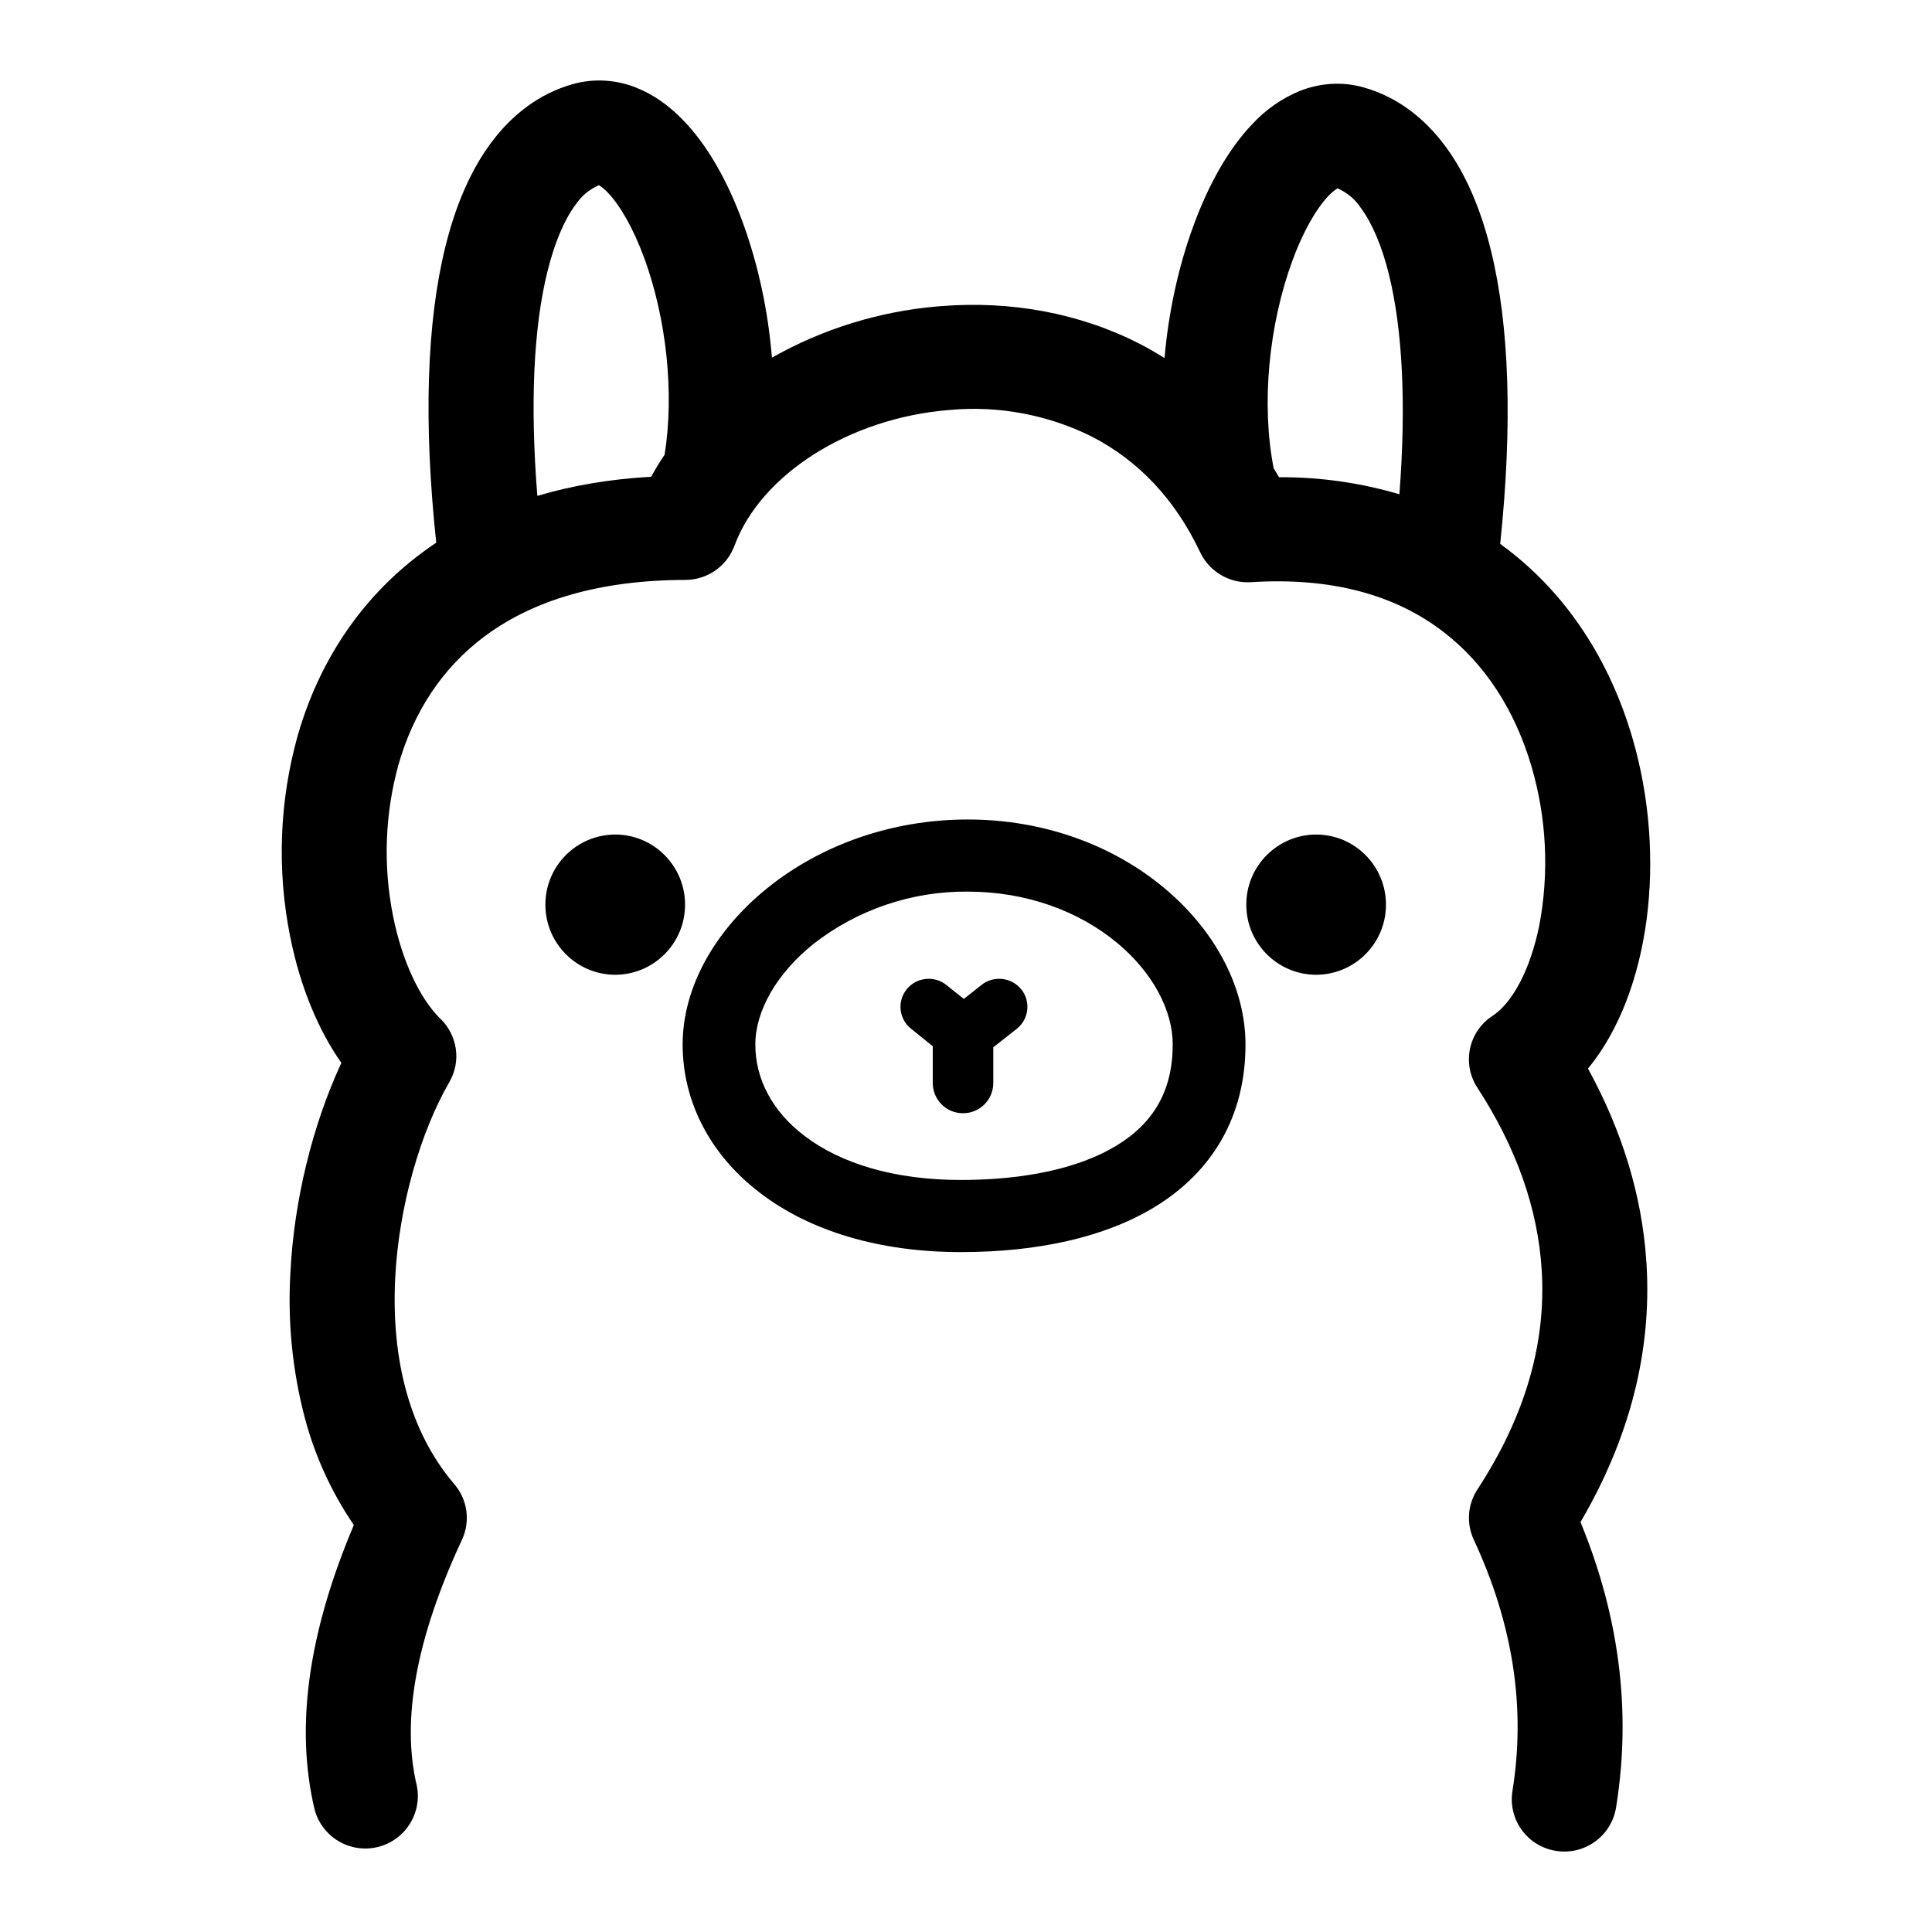
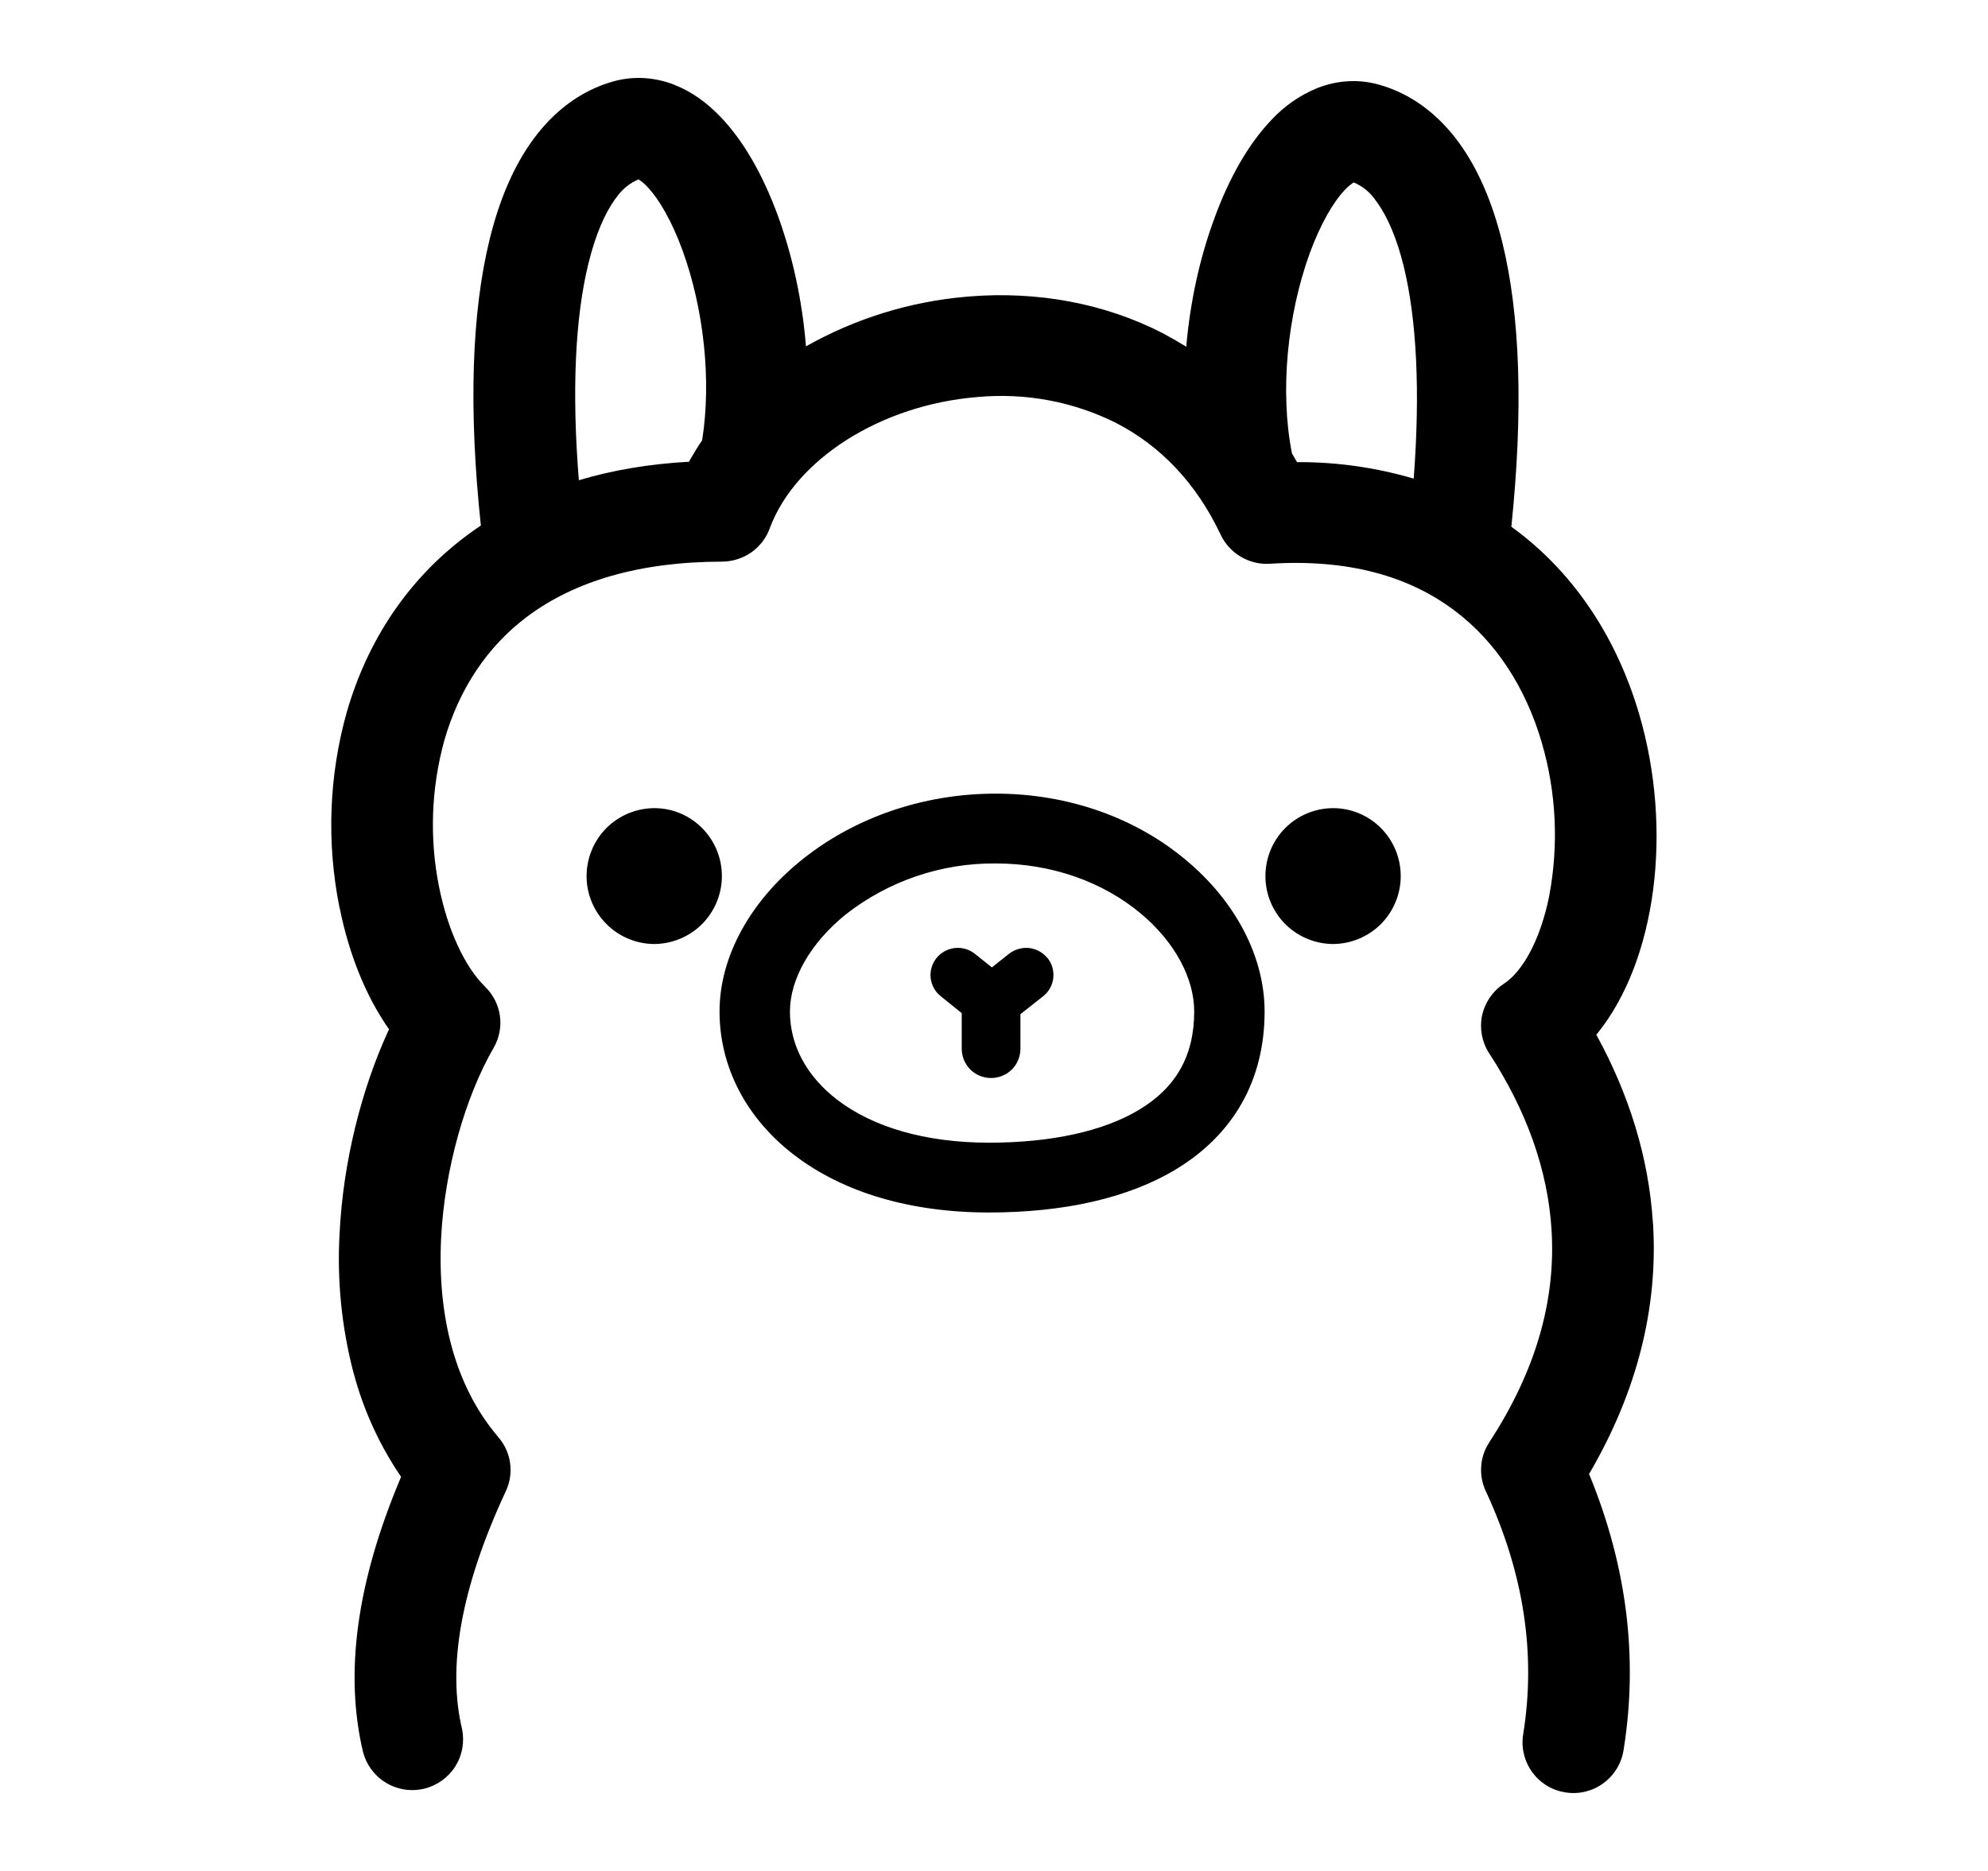
- <svg xmlns="http://www.w3.org/2000/svg" fill="currentColor" fill-rule="evenodd" height="1em" style="flex:none;line-height:1" viewBox="0 0 24 24" width="1em">
-   <path d="M7.905 1.09c.216.085.411.225.588.41.295.306.544.744.734 1.263.191.522.315 1.1.362 1.68a5.054 5.054 0 012.049-.636l.051-.004c.87-.07 1.73.087 2.48.474.101.053.2.11.297.17.05-.569.172-1.134.36-1.644.19-.52.439-.957.733-1.264a1.67 1.67 0 01.589-.41c.257-.1.53-.118.796-.042.401.114.745.368 1.016.737.248.337.434.769.561 1.287.23.934.27 2.163.115 3.645l.053.04.026.019c.757.576 1.284 1.397 1.563 2.35.435 1.487.216 3.155-.534 4.088l-.018.021.002.003c.417.762.67 1.567.724 2.4l.002.03c.064 1.065-.2 2.137-.814 3.19l-.007.01.01.024c.472 1.157.62 2.322.438 3.486l-.006.039a.651.651 0 01-.747.536.648.648 0 01-.54-.742c.167-1.033.01-2.069-.48-3.123a.643.643 0 01.04-.617l.004-.006c.604-.924.854-1.83.8-2.72-.046-.779-.325-1.544-.8-2.273a.644.644 0 01.18-.886l.009-.006c.243-.159.467-.565.58-1.12a4.229 4.229 0 00-.095-1.974c-.205-.7-.58-1.284-1.105-1.683-.595-.454-1.383-.673-2.38-.61a.653.653 0 01-.632-.371c-.314-.665-.772-1.141-1.343-1.436a3.288 3.288 0 00-1.772-.332c-1.245.099-2.343.801-2.67 1.686a.652.652 0 01-.61.425c-1.067.002-1.893.252-2.497.703-.522.39-.878.935-1.066 1.588a4.07 4.07 0 00-.068 1.886c.112.558.331 1.02.582 1.269l.008.007c.212.207.257.53.109.785-.36.622-.629 1.549-.673 2.44-.05 1.018.186 1.902.719 2.536l.016.019a.643.643 0 01.095.69c-.576 1.236-.753 2.252-.562 3.052a.652.652 0 01-1.269.298c-.243-1.018-.078-2.184.473-3.498l.014-.035-.008-.012a4.339 4.339 0 01-.598-1.309l-.005-.019a5.764 5.764 0 01-.177-1.785c.044-.91.278-1.842.622-2.59l.012-.026-.002-.002c-.293-.418-.51-.953-.63-1.545l-.005-.024a5.352 5.352 0 01.093-2.49c.262-.915.777-1.701 1.536-2.269.06-.045.123-.09.186-.132-.159-1.493-.119-2.73.112-3.67.127-.518.314-.95.562-1.287.27-.368.614-.622 1.015-.737.266-.076.54-.059.797.042zm4.116 9.09c.936 0 1.8.313 2.446.855.63.527 1.005 1.235 1.005 1.94 0 .888-.406 1.58-1.133 2.022-.62.375-1.451.557-2.403.557-1.009 0-1.871-.259-2.493-.734-.617-.47-.963-1.13-.963-1.845 0-.707.398-1.417 1.056-1.946.668-.537 1.55-.849 2.485-.849zm0 .896a3.07 3.07 0 00-1.916.65c-.461.37-.722.835-.722 1.25 0 .428.21.829.61 1.134.455.347 1.124.548 1.943.548.799 0 1.473-.147 1.932-.426.463-.28.7-.686.7-1.257 0-.423-.246-.89-.683-1.256-.484-.405-1.14-.643-1.864-.643zm.662 1.21l.004.004c.12.151.095.37-.056.49l-.292.23v.446a.375.375 0 01-.376.373.375.375 0 01-.376-.373v-.46l-.271-.218a.347.347 0 01-.052-.49.353.353 0 01.494-.051l.215.172.22-.174a.353.353 0 01.49.051zm-5.04-1.919c.478 0 .867.39.867.871a.87.87 0 01-.868.871.87.87 0 01-.867-.87.87.87 0 01.867-.872zm8.706 0c.48 0 .868.39.868.871a.87.87 0 01-.868.871.87.87 0 01-.867-.87.87.87 0 01.867-.872zM7.44 2.3l-.003.002a.659.659 0 00-.285.238l-.005.006c-.138.189-.258.467-.348.832-.17.692-.216 1.631-.124 2.782.43-.128.899-.208 1.404-.237l.01-.001.019-.034c.046-.082.095-.161.148-.239.123-.771.022-1.692-.253-2.444-.134-.364-.297-.65-.453-.813a.628.628 0 00-.107-.09L7.44 2.3zm9.174.04l-.002.001a.628.628 0 00-.107.09c-.156.163-.32.45-.453.814-.29.794-.387 1.776-.23 2.572l.058.097.008.014h.03a5.184 5.184 0 011.466.212c.086-1.124.038-2.043-.128-2.722-.09-.365-.21-.643-.349-.832l-.004-.006a.659.659 0 00-.285-.239h-.004z" />
+ <svg xmlns="http://www.w3.org/2000/svg" width="17" height="16" viewBox="0 0 17 16" fill="none">
+   <path fill-rule="evenodd" clip-rule="evenodd" d="M5.77 0.727C5.914 0.783 6.044 0.877 6.162 1C6.358 1.204 6.524 1.496 6.651 1.842C6.778 2.19 6.861 2.575 6.892 2.962C7.312 2.725 7.778 2.58 8.258 2.538L8.292 2.535C8.872 2.489 9.446 2.593 9.946 2.851C10.013 2.887 10.079 2.925 10.144 2.965C10.177 2.585 10.258 2.209 10.384 1.869C10.51 1.522 10.676 1.231 10.872 1.026C10.982 0.907 11.116 0.814 11.265 0.753C11.436 0.686 11.618 0.674 11.796 0.725C12.063 0.801 12.292 0.97 12.473 1.216C12.638 1.441 12.762 1.729 12.847 2.074C13 2.697 13.027 3.516 12.924 4.504L12.959 4.531L12.976 4.543C13.481 4.927 13.832 5.475 14.018 6.11C14.308 7.101 14.162 8.213 13.662 8.835L13.65 8.849L13.652 8.851C13.93 9.359 14.098 9.896 14.134 10.451L14.136 10.471C14.178 11.181 14.002 11.896 13.593 12.598L13.588 12.605L13.595 12.621C13.91 13.392 14.008 14.169 13.887 14.945L13.883 14.971C13.864 15.084 13.801 15.185 13.708 15.252C13.615 15.319 13.498 15.347 13.385 15.328C13.329 15.319 13.275 15.3 13.227 15.27C13.178 15.24 13.136 15.201 13.102 15.155C13.069 15.109 13.045 15.057 13.032 15.002C13.018 14.947 13.016 14.889 13.025 14.833C13.136 14.145 13.032 13.454 12.705 12.751C12.675 12.686 12.661 12.614 12.666 12.542C12.67 12.47 12.693 12.401 12.732 12.34L12.734 12.336C13.137 11.72 13.304 11.116 13.268 10.523C13.237 10.003 13.051 9.493 12.734 9.007C12.673 8.913 12.651 8.798 12.673 8.687C12.696 8.577 12.761 8.48 12.854 8.417L12.86 8.413C13.022 8.307 13.172 8.036 13.247 7.666C13.33 7.228 13.309 6.777 13.184 6.35C13.047 5.883 12.797 5.494 12.447 5.228C12.05 4.925 11.525 4.779 10.86 4.821C10.774 4.827 10.687 4.806 10.612 4.762C10.537 4.718 10.476 4.653 10.439 4.574C10.23 4.131 9.924 3.813 9.544 3.617C9.178 3.434 8.769 3.358 8.362 3.395C7.532 3.461 6.8 3.929 6.582 4.519C6.552 4.602 6.496 4.674 6.423 4.725C6.351 4.775 6.264 4.802 6.176 4.803C5.464 4.804 4.914 4.971 4.511 5.271C4.163 5.531 3.926 5.895 3.8 6.33C3.687 6.74 3.671 7.17 3.755 7.587C3.83 7.959 3.976 8.267 4.143 8.433L4.148 8.438C4.29 8.576 4.32 8.791 4.221 8.961C3.981 9.376 3.802 9.994 3.772 10.588C3.739 11.267 3.896 11.856 4.252 12.279L4.262 12.291C4.316 12.354 4.351 12.43 4.362 12.512C4.373 12.594 4.361 12.677 4.326 12.751C3.942 13.575 3.824 14.253 3.951 14.786C3.974 14.897 3.953 15.012 3.892 15.108C3.831 15.203 3.735 15.271 3.625 15.297C3.515 15.323 3.399 15.305 3.301 15.246C3.204 15.188 3.134 15.094 3.105 14.985C2.943 14.306 3.053 13.529 3.42 12.653L3.43 12.629L3.424 12.621C3.244 12.355 3.109 12.06 3.026 11.749L3.022 11.736C2.921 11.348 2.881 10.946 2.904 10.546C2.934 9.939 3.09 9.318 3.319 8.819L3.327 8.802L3.326 8.801C3.13 8.522 2.986 8.165 2.906 7.771L2.902 7.755C2.792 7.204 2.813 6.635 2.964 6.095C3.139 5.485 3.482 4.961 3.988 4.582C4.028 4.552 4.07 4.522 4.112 4.494C4.006 3.499 4.033 2.674 4.187 2.047C4.272 1.702 4.396 1.414 4.562 1.189C4.742 0.944 4.971 0.775 5.238 0.698C5.416 0.647 5.598 0.659 5.77 0.726V0.727ZM8.514 6.787C9.138 6.787 9.714 6.995 10.144 7.357C10.564 7.708 10.814 8.18 10.814 8.65C10.814 9.242 10.544 9.703 10.059 9.998C9.646 10.248 9.092 10.369 8.457 10.369C7.784 10.369 7.21 10.197 6.795 9.88C6.384 9.567 6.153 9.127 6.153 8.65C6.153 8.179 6.418 7.705 6.857 7.353C7.302 6.995 7.89 6.787 8.514 6.787ZM8.514 7.384C8.051 7.38 7.601 7.533 7.236 7.817C6.929 8.064 6.755 8.374 6.755 8.651C6.755 8.936 6.895 9.203 7.162 9.407C7.465 9.638 7.911 9.772 8.457 9.772C8.99 9.772 9.439 9.674 9.745 9.488C10.054 9.301 10.212 9.031 10.212 8.65C10.212 8.368 10.048 8.057 9.756 7.813C9.434 7.543 8.996 7.384 8.514 7.384ZM8.955 8.191L8.958 8.193C9.038 8.294 9.021 8.44 8.92 8.52L8.726 8.673V8.971C8.725 9.037 8.699 9.1 8.652 9.147C8.605 9.193 8.541 9.219 8.475 9.219C8.409 9.219 8.345 9.193 8.298 9.147C8.251 9.1 8.225 9.037 8.224 8.971V8.664L8.044 8.519C8.02 8.5 8 8.476 7.985 8.449C7.971 8.422 7.962 8.393 7.958 8.363C7.955 8.332 7.958 8.301 7.967 8.272C7.975 8.243 7.99 8.216 8.009 8.192C8.048 8.144 8.105 8.114 8.167 8.107C8.228 8.101 8.29 8.119 8.338 8.158L8.482 8.273L8.628 8.157C8.677 8.119 8.738 8.101 8.799 8.107C8.86 8.114 8.916 8.144 8.955 8.191ZM5.595 6.911C5.914 6.911 6.173 7.171 6.173 7.492C6.173 7.646 6.112 7.793 6.004 7.902C5.895 8.011 5.748 8.072 5.594 8.073C5.441 8.072 5.294 8.011 5.186 7.902C5.077 7.793 5.016 7.646 5.016 7.493C5.016 7.339 5.077 7.191 5.185 7.082C5.294 6.973 5.441 6.912 5.595 6.911ZM11.399 6.911C11.719 6.911 11.978 7.171 11.978 7.492C11.978 7.646 11.917 7.793 11.809 7.902C11.7 8.011 11.553 8.072 11.399 8.073C11.246 8.072 11.099 8.011 10.99 7.902C10.882 7.793 10.821 7.646 10.821 7.493C10.821 7.339 10.881 7.191 10.99 7.082C11.098 6.973 11.245 6.912 11.399 6.911ZM5.46 1.533L5.458 1.535C5.381 1.568 5.315 1.623 5.268 1.693L5.264 1.697C5.172 1.823 5.092 2.009 5.032 2.252C4.919 2.713 4.888 3.339 4.95 4.107C5.236 4.021 5.549 3.968 5.886 3.949L5.892 3.948L5.905 3.925C5.936 3.871 5.968 3.818 6.004 3.766C6.086 3.252 6.018 2.638 5.835 2.137C5.746 1.894 5.637 1.703 5.533 1.595C5.512 1.572 5.488 1.552 5.462 1.535L5.46 1.533ZM11.576 1.56L11.574 1.561C11.549 1.578 11.525 1.598 11.503 1.621C11.399 1.729 11.29 1.921 11.201 2.163C11.008 2.693 10.943 3.347 11.048 3.878L11.086 3.943L11.092 3.952H11.112C11.443 3.952 11.772 4 12.089 4.093C12.146 3.344 12.114 2.731 12.004 2.279C11.944 2.035 11.864 1.85 11.771 1.724L11.768 1.72C11.722 1.65 11.656 1.594 11.578 1.561H11.576V1.56Z" fill="black" />
</svg>
